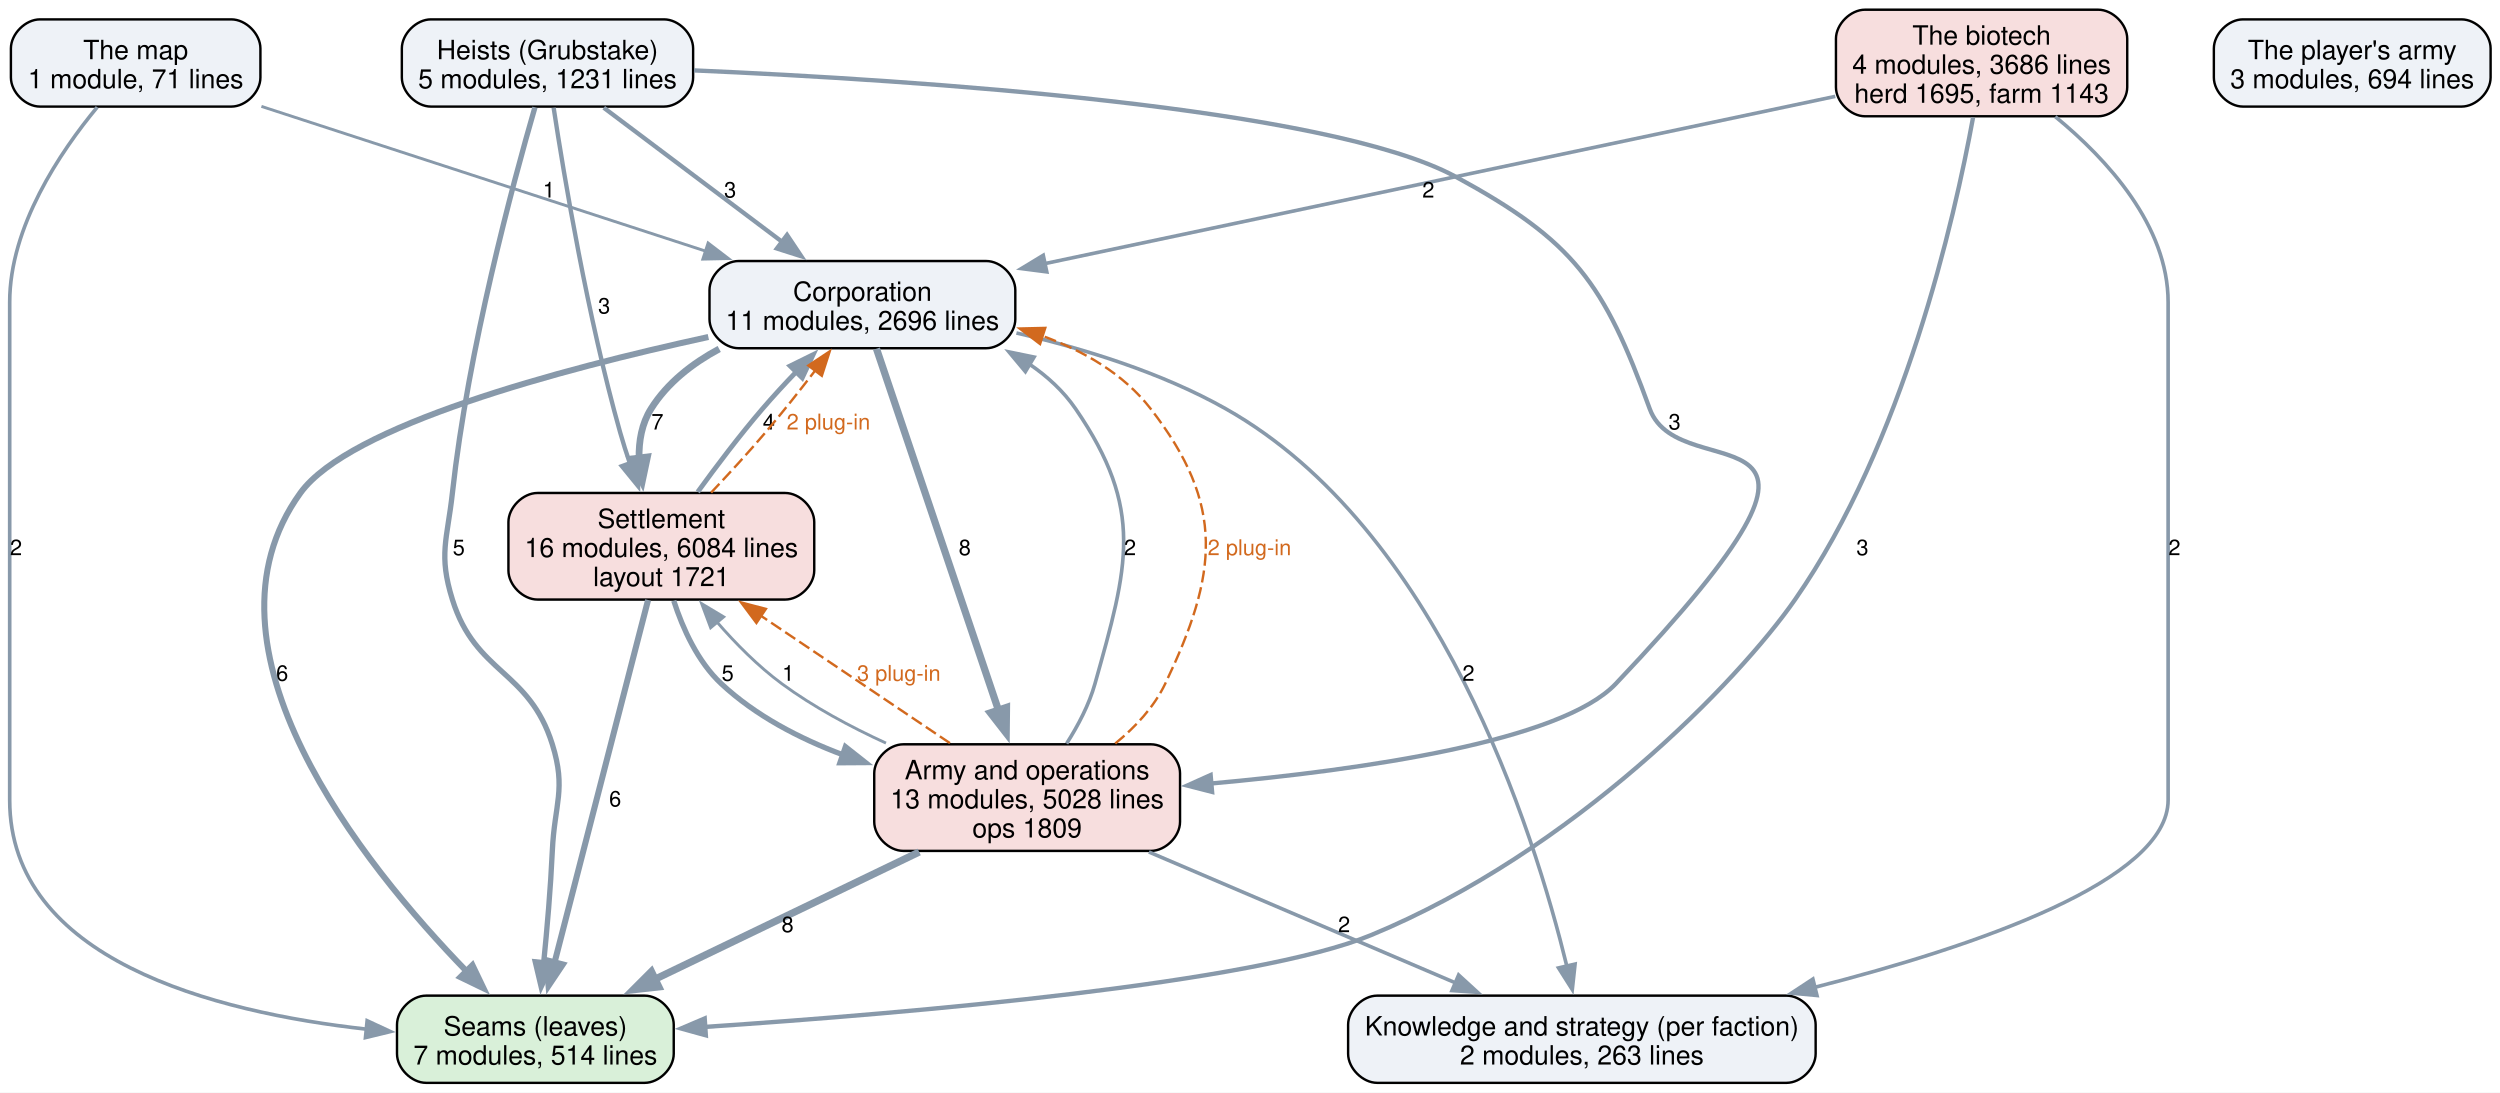
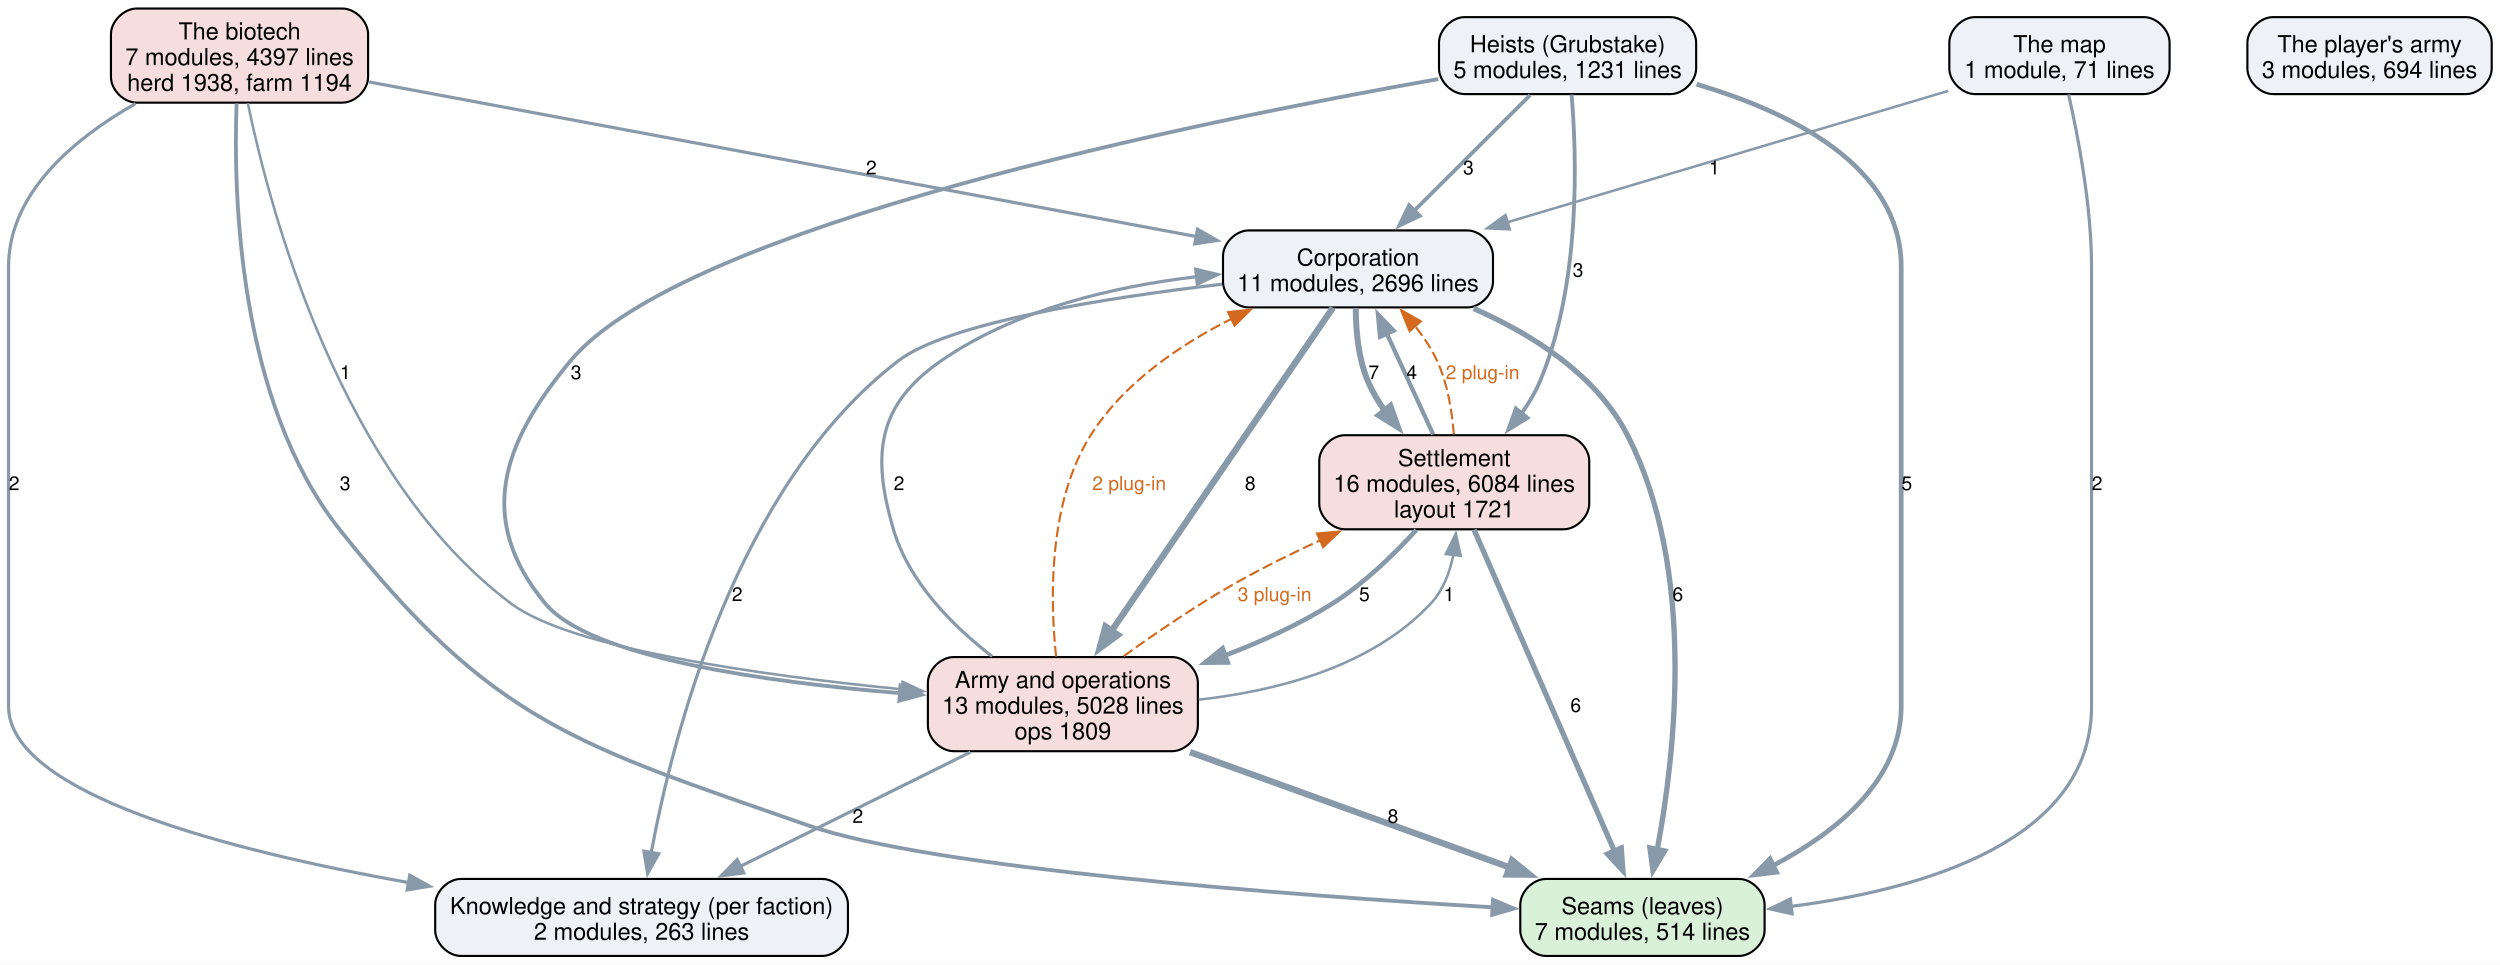
- <svg xmlns="http://www.w3.org/2000/svg" width="1032pt" height="451pt" viewBox="0.00 0.00 1032.00 451.00">
+ <svg xmlns="http://www.w3.org/2000/svg" width="1169pt" height="451pt" viewBox="0.00 0.00 1169.00 451.00">
  <g id="graph0" class="graph" transform="scale(1 1) rotate(0) translate(4 447)">
-     <polygon fill="white" stroke="none" points="-4,4 -4,-447 1028.12,-447 1028.12,4 -4,4" />
+     <polygon fill="white" stroke="none" points="-4,4 -4,-447 1165.12,-447 1165.12,4 -4,4" />
    <g id="node1" class="node">
-       <path fill="#d9f0d9" stroke="black" d="M262.12,-36C262.12,-36 171.88,-36 171.88,-36 165.88,-36 159.88,-30 159.88,-24 159.88,-24 159.88,-12 159.88,-12 159.88,-6 165.88,0 171.88,0 171.88,0 262.12,0 262.12,0 268.12,0 274.12,-6 274.12,-12 274.12,-12 274.12,-24 274.12,-24 274.12,-30 268.12,-36 262.12,-36" />
-       <text xml:space="preserve" text-anchor="middle" x="217" y="-19.55" font-family="Helvetica,sans-Serif" font-size="11.00">Seams (leaves)</text>
-       <text xml:space="preserve" text-anchor="middle" x="217" y="-7.55" font-family="Helvetica,sans-Serif" font-size="11.00">7 modules, 514 lines</text>
+       <path fill="#d9f0d9" stroke="black" d="M809.12,-36C809.12,-36 718.88,-36 718.88,-36 712.88,-36 706.88,-30 706.88,-24 706.88,-24 706.88,-12 706.88,-12 706.88,-6 712.88,0 718.88,0 718.88,0 809.12,0 809.12,0 815.12,0 821.12,-6 821.12,-12 821.12,-12 821.12,-24 821.12,-24 821.12,-30 815.12,-36 809.12,-36" />
+       <text xml:space="preserve" text-anchor="middle" x="764" y="-19.55" font-family="Helvetica,sans-Serif" font-size="11.00">Seams (leaves)</text>
+       <text xml:space="preserve" text-anchor="middle" x="764" y="-7.55" font-family="Helvetica,sans-Serif" font-size="11.00">7 modules, 514 lines</text>
    </g>
    <g id="node2" class="node">
-       <path fill="#eef2f7" stroke="black" d="M733.5,-36C733.5,-36 564.5,-36 564.5,-36 558.5,-36 552.5,-30 552.5,-24 552.5,-24 552.5,-12 552.5,-12 552.5,-6 558.5,0 564.5,0 564.5,0 733.5,0 733.5,0 739.5,0 745.5,-6 745.5,-12 745.5,-12 745.5,-24 745.5,-24 745.5,-30 739.5,-36 733.5,-36" />
-       <text xml:space="preserve" text-anchor="middle" x="649" y="-19.55" font-family="Helvetica,sans-Serif" font-size="11.00">Knowledge and strategy (per faction)</text>
-       <text xml:space="preserve" text-anchor="middle" x="649" y="-7.55" font-family="Helvetica,sans-Serif" font-size="11.00">2 modules, 263 lines</text>
+       <path fill="#eef2f7" stroke="black" d="M380.5,-36C380.5,-36 211.5,-36 211.5,-36 205.5,-36 199.5,-30 199.5,-24 199.5,-24 199.5,-12 199.5,-12 199.5,-6 205.5,0 211.5,0 211.5,0 380.5,0 380.5,0 386.5,0 392.5,-6 392.5,-12 392.5,-12 392.5,-24 392.5,-24 392.5,-30 386.5,-36 380.5,-36" />
+       <text xml:space="preserve" text-anchor="middle" x="296" y="-19.55" font-family="Helvetica,sans-Serif" font-size="11.00">Knowledge and strategy (per faction)</text>
+       <text xml:space="preserve" text-anchor="middle" x="296" y="-7.55" font-family="Helvetica,sans-Serif" font-size="11.00">2 modules, 263 lines</text>
    </g>
    <g id="node3" class="node">
-       <path fill="#eef2f7" stroke="black" d="M403.12,-339.25C403.12,-339.25 300.88,-339.25 300.88,-339.25 294.88,-339.25 288.88,-333.25 288.88,-327.25 288.88,-327.25 288.88,-315.25 288.88,-315.25 288.88,-309.25 294.88,-303.25 300.88,-303.25 300.88,-303.25 403.12,-303.25 403.12,-303.25 409.12,-303.25 415.12,-309.25 415.12,-315.25 415.12,-315.25 415.12,-327.25 415.12,-327.25 415.12,-333.25 409.12,-339.25 403.12,-339.25" />
-       <text xml:space="preserve" text-anchor="middle" x="352" y="-322.8" font-family="Helvetica,sans-Serif" font-size="11.00">Corporation</text>
-       <text xml:space="preserve" text-anchor="middle" x="352" y="-310.8" font-family="Helvetica,sans-Serif" font-size="11.00">11 modules, 2696 lines</text>
+       <path fill="#eef2f7" stroke="black" d="M682.12,-339.25C682.12,-339.25 579.88,-339.25 579.88,-339.25 573.88,-339.25 567.88,-333.25 567.88,-327.25 567.88,-327.25 567.88,-315.25 567.88,-315.25 567.88,-309.25 573.88,-303.25 579.88,-303.25 579.88,-303.25 682.12,-303.25 682.12,-303.25 688.12,-303.25 694.12,-309.25 694.12,-315.25 694.12,-315.25 694.12,-327.25 694.12,-327.25 694.12,-333.25 688.12,-339.25 682.12,-339.25" />
+       <text xml:space="preserve" text-anchor="middle" x="631" y="-322.8" font-family="Helvetica,sans-Serif" font-size="11.00">Corporation</text>
+       <text xml:space="preserve" text-anchor="middle" x="631" y="-310.8" font-family="Helvetica,sans-Serif" font-size="11.00">11 modules, 2696 lines</text>
    </g>
    <g id="edge7" class="edge">
-       <path fill="none" stroke="#8899aa" stroke-width="2.5" d="M288.41,-307.89C226.87,-294.47 140.03,-271.23 120,-243.5 73.85,-179.62 145.62,-90.35 188.57,-46.09" />
-       <polygon fill="#8899aa" stroke="#8899aa" stroke-width="2.5" points="191.02,-48.59 195.6,-39.03 186.06,-43.65 191.02,-48.59" />
-       <text xml:space="preserve" text-anchor="middle" x="112.48" y="-165.95" font-family="Helvetica,sans-Serif" font-size="9.00">6</text>
+       <path fill="none" stroke="#8899aa" stroke-width="2.5" d="M685.05,-302.76C712.24,-290.8 742.44,-271.87 757,-243.5 789.15,-180.87 779.44,-94.93 770.92,-49.7" />
+       <polygon fill="#8899aa" stroke="#8899aa" stroke-width="2.5" points="774.36,-49.08 768.94,-39.98 767.5,-50.48 774.36,-49.08" />
+       <text xml:space="preserve" text-anchor="middle" x="780.54" y="-165.95" font-family="Helvetica,sans-Serif" font-size="9.00">6</text>
    </g>
    <g id="edge6" class="edge">
-       <path fill="none" stroke="#8899aa" stroke-width="1.5" d="M415.58,-309.54C443.32,-303.12 475.5,-293.2 502,-278.25 589.78,-228.74 629.08,-104.5 642.86,-47.9" />
-       <polygon fill="#8899aa" stroke="#8899aa" stroke-width="1.5" points="646.19,-49.03 645.04,-38.49 639.37,-47.44 646.19,-49.03" />
-       <text xml:space="preserve" text-anchor="middle" x="602.18" y="-165.95" font-family="Helvetica,sans-Serif" font-size="9.00">2</text>
+       <path fill="none" stroke="#8899aa" stroke-width="1.5" d="M567.4,-314.11C512.79,-307.73 439.31,-296.13 416,-278.25 340.22,-220.12 310.55,-102.76 300.49,-48.16" />
+       <polygon fill="#8899aa" stroke="#8899aa" stroke-width="1.5" points="303.98,-47.8 298.83,-38.54 297.09,-48.99 303.98,-47.8" />
+       <text xml:space="preserve" text-anchor="middle" x="340.72" y="-165.95" font-family="Helvetica,sans-Serif" font-size="9.00">2</text>
    </g>
    <g id="node4" class="node">
-       <path fill="#f7dede" stroke="black" d="M320.12,-243.5C320.12,-243.5 217.88,-243.5 217.88,-243.5 211.88,-243.5 205.88,-237.5 205.88,-231.5 205.88,-231.5 205.88,-211.5 205.88,-211.5 205.88,-205.5 211.88,-199.5 217.88,-199.5 217.88,-199.5 320.12,-199.5 320.12,-199.5 326.12,-199.5 332.12,-205.5 332.12,-211.5 332.12,-211.5 332.12,-231.5 332.12,-231.5 332.12,-237.5 326.12,-243.5 320.12,-243.5" />
-       <text xml:space="preserve" text-anchor="middle" x="269" y="-229.05" font-family="Helvetica,sans-Serif" font-size="11.00">Settlement</text>
-       <text xml:space="preserve" text-anchor="middle" x="269" y="-217.05" font-family="Helvetica,sans-Serif" font-size="11.00">16 modules, 6084 lines</text>
-       <text xml:space="preserve" text-anchor="middle" x="269" y="-205.05" font-family="Helvetica,sans-Serif" font-size="11.00">layout 1721</text>
+       <path fill="#f7dede" stroke="black" d="M727.12,-243.5C727.12,-243.5 624.88,-243.5 624.88,-243.5 618.88,-243.5 612.88,-237.5 612.88,-231.5 612.88,-231.5 612.88,-211.5 612.88,-211.5 612.88,-205.5 618.88,-199.5 624.88,-199.5 624.88,-199.5 727.12,-199.5 727.12,-199.5 733.12,-199.5 739.12,-205.5 739.12,-211.5 739.12,-211.5 739.12,-231.5 739.12,-231.5 739.12,-237.5 733.12,-243.5 727.12,-243.5" />
+       <text xml:space="preserve" text-anchor="middle" x="676" y="-229.05" font-family="Helvetica,sans-Serif" font-size="11.00">Settlement</text>
+       <text xml:space="preserve" text-anchor="middle" x="676" y="-217.05" font-family="Helvetica,sans-Serif" font-size="11.00">16 modules, 6084 lines</text>
+       <text xml:space="preserve" text-anchor="middle" x="676" y="-205.05" font-family="Helvetica,sans-Serif" font-size="11.00">layout 1721</text>
    </g>
    <g id="edge8" class="edge">
-       <path fill="none" stroke="#8899aa" stroke-width="2.8" d="M292.89,-302.96C281.73,-296.95 271.46,-288.93 264.75,-278.25 260.93,-272.17 259.67,-264.95 259.81,-257.75" />
-       <polygon fill="#8899aa" stroke="#8899aa" stroke-width="2.8" points="263.26,-258.39 261.07,-248.03 256.32,-257.5 263.26,-258.39" />
-       <text xml:space="preserve" text-anchor="middle" x="267.38" y="-269.7" font-family="Helvetica,sans-Serif" font-size="9.00">7</text>
+       <path fill="none" stroke="#8899aa" stroke-width="2.8" d="M629.96,-302.82C629.97,-292.46 631.13,-279.28 635.75,-268.5 637.79,-263.73 640.53,-259.11 643.61,-254.75" />
+       <polygon fill="#8899aa" stroke="#8899aa" stroke-width="2.8" points="646.14,-257.18 649.69,-247.2 640.69,-252.79 646.14,-257.18" />
+       <text xml:space="preserve" text-anchor="middle" x="638.38" y="-269.7" font-family="Helvetica,sans-Serif" font-size="9.00">7</text>
    </g>
    <g id="node5" class="node">
-       <path fill="#f7dede" stroke="black" d="M471.12,-139.75C471.12,-139.75 368.88,-139.75 368.88,-139.75 362.88,-139.75 356.88,-133.75 356.88,-127.75 356.88,-127.75 356.88,-107.75 356.88,-107.75 356.88,-101.75 362.88,-95.75 368.88,-95.75 368.88,-95.75 471.12,-95.75 471.12,-95.75 477.12,-95.75 483.12,-101.75 483.12,-107.75 483.12,-107.75 483.12,-127.75 483.12,-127.75 483.12,-133.75 477.12,-139.75 471.12,-139.75" />
-       <text xml:space="preserve" text-anchor="middle" x="420" y="-125.3" font-family="Helvetica,sans-Serif" font-size="11.00">Army and operations</text>
-       <text xml:space="preserve" text-anchor="middle" x="420" y="-113.3" font-family="Helvetica,sans-Serif" font-size="11.00">13 modules, 5028 lines</text>
-       <text xml:space="preserve" text-anchor="middle" x="420" y="-101.3" font-family="Helvetica,sans-Serif" font-size="11.00">ops 1809</text>
+       <path fill="#f7dede" stroke="black" d="M544.12,-139.75C544.12,-139.75 441.88,-139.75 441.88,-139.75 435.88,-139.75 429.88,-133.75 429.88,-127.75 429.88,-127.75 429.88,-107.75 429.88,-107.75 429.88,-101.75 435.88,-95.75 441.88,-95.75 441.88,-95.75 544.12,-95.75 544.12,-95.75 550.12,-95.75 556.12,-101.75 556.12,-107.75 556.12,-107.75 556.12,-127.75 556.12,-127.75 556.12,-133.75 550.12,-139.75 544.12,-139.75" />
+       <text xml:space="preserve" text-anchor="middle" x="493" y="-125.3" font-family="Helvetica,sans-Serif" font-size="11.00">Army and operations</text>
+       <text xml:space="preserve" text-anchor="middle" x="493" y="-113.3" font-family="Helvetica,sans-Serif" font-size="11.00">13 modules, 5028 lines</text>
+       <text xml:space="preserve" text-anchor="middle" x="493" y="-101.3" font-family="Helvetica,sans-Serif" font-size="11.00">ops 1809</text>
    </g>
    <g id="edge5" class="edge">
-       <path fill="none" stroke="#8899aa" stroke-width="3" d="M357.8,-303.07C368.94,-270.06 393.52,-197.21 408.23,-153.63" />
-       <polygon fill="#8899aa" stroke="#8899aa" stroke-width="3" points="411.47,-154.97 411.35,-144.37 404.84,-152.73 411.47,-154.97" />
-       <text xml:space="preserve" text-anchor="middle" x="394.27" y="-217.82" font-family="Helvetica,sans-Serif" font-size="9.00">8</text>
+       <path fill="none" stroke="#8899aa" stroke-width="3" d="M619.23,-303.07C596.34,-269.63 545.43,-195.3 515.73,-151.94" />
+       <polygon fill="#8899aa" stroke="#8899aa" stroke-width="3" points="518.71,-150.09 510.17,-143.82 512.93,-154.04 518.71,-150.09" />
+       <text xml:space="preserve" text-anchor="middle" x="580.6" y="-217.82" font-family="Helvetica,sans-Serif" font-size="9.00">8</text>
    </g>
    <g id="edge15" class="edge">
-       <path fill="none" stroke="#8899aa" stroke-width="2.5" d="M263.53,-199.32C254.3,-163.52 235.57,-90.95 224.9,-49.62" />
-       <polygon fill="#8899aa" stroke="#8899aa" stroke-width="2.5" points="228.33,-48.88 222.44,-40.08 221.55,-50.63 228.33,-48.88" />
-       <text xml:space="preserve" text-anchor="middle" x="249.94" y="-114.08" font-family="Helvetica,sans-Serif" font-size="9.00">6</text>
+       <path fill="none" stroke="#8899aa" stroke-width="2.5" d="M685.25,-199.32C700.99,-163.29 733,-89.99 750.98,-48.81" />
+       <polygon fill="#8899aa" stroke="#8899aa" stroke-width="2.5" points="754.09,-50.44 754.88,-39.88 747.67,-47.64 754.09,-50.44" />
+       <text xml:space="preserve" text-anchor="middle" x="732.81" y="-114.08" font-family="Helvetica,sans-Serif" font-size="9.00">6</text>
    </g>
    <g id="edge14" class="edge">
-       <path fill="none" stroke="#8899aa" stroke-width="2" d="M284.02,-243.93C291.69,-254.52 301.37,-267.33 310.75,-278.25 315.13,-283.35 319.99,-288.61 324.78,-293.6" />
-       <polygon fill="#8899aa" stroke="#8899aa" stroke-width="2" points="322.16,-295.93 331.67,-300.61 327.16,-291.02 322.16,-295.93" />
-       <text xml:space="preserve" text-anchor="middle" x="313.38" y="-269.7" font-family="Helvetica,sans-Serif" font-size="9.00">4</text>
+       <path fill="none" stroke="#8899aa" stroke-width="2" d="M666.14,-243.92C659.73,-257.85 651.29,-276.18 644.29,-291.39" />
+       <polygon fill="#8899aa" stroke="#8899aa" stroke-width="2" points="641.31,-289.48 640.31,-300.02 647.67,-292.4 641.31,-289.48" />
+       <text xml:space="preserve" text-anchor="middle" x="656.12" y="-269.7" font-family="Helvetica,sans-Serif" font-size="9.00">4</text>
+     </g>
+     <g id="edge24" class="edge">
+       <path fill="none" stroke="#d2691e" stroke-dasharray="5,2" d="M675.79,-243.96C674.98,-254.68 672.92,-267.6 668,-278.25 665.35,-283.99 661.67,-289.52 657.64,-294.58" />
+       <polygon fill="#d2691e" stroke="#d2691e" points="655.11,-292.15 651.16,-301.98 660.38,-296.76 655.11,-292.15" />
+       <text xml:space="preserve" text-anchor="middle" x="689.24" y="-269.7" font-family="Helvetica,sans-Serif" font-size="9.00" fill="#d2691e">2 plug-in</text>
+     </g>
+     <g id="edge13" class="edge">
+       <path fill="none" stroke="#8899aa" stroke-width="2.2" d="M658.25,-199.16C647.8,-187.7 633.76,-174.05 619,-164.75 603.62,-155.06 585.91,-147 568.71,-140.48" />
+       <polygon fill="#8899aa" stroke="#8899aa" stroke-width="2.2" points="570.05,-137.25 559.45,-137.14 567.67,-143.83 570.05,-137.25" />
+       <text xml:space="preserve" text-anchor="middle" x="633.98" y="-165.95" font-family="Helvetica,sans-Serif" font-size="9.00">5</text>
+     </g>
+     <g id="edge3" class="edge">
+       <path fill="none" stroke="#8899aa" stroke-width="3" d="M552.47,-95.3C596.81,-79.31 657.2,-57.52 702.11,-41.32" />
+       <polygon fill="#8899aa" stroke="#8899aa" stroke-width="3" points="703.02,-44.72 711.24,-38.03 700.65,-38.13 703.02,-44.72" />
+       <text xml:space="preserve" text-anchor="middle" x="647.35" y="-62.2" font-family="Helvetica,sans-Serif" font-size="9.00">8</text>
+     </g>
+     <g id="edge2" class="edge">
+       <path fill="none" stroke="#8899aa" stroke-width="1.5" d="M449.77,-95.3C417.82,-79.44 374.39,-57.9 341.84,-41.74" />
+       <polygon fill="#8899aa" stroke="#8899aa" stroke-width="1.5" points="343.79,-38.81 333.28,-37.5 340.68,-45.08 343.79,-38.81" />
+       <text xml:space="preserve" text-anchor="middle" x="397.12" y="-62.2" font-family="Helvetica,sans-Serif" font-size="9.00">2</text>
+     </g>
+     <g id="edge1" class="edge">
+       <path fill="none" stroke="#8899aa" stroke-width="1.5" d="M459.94,-140.04C441.56,-154.24 420.98,-174.8 413.75,-199.5 403.53,-234.41 406.12,-257.51 436,-278.25 470.86,-302.44 517.02,-313.1 555.68,-317.63" />
+       <polygon fill="#8899aa" stroke="#8899aa" stroke-width="1.5" points="555.12,-321.09 565.42,-318.64 555.84,-314.13 555.12,-321.09" />
+       <text xml:space="preserve" text-anchor="middle" x="416.38" y="-217.82" font-family="Helvetica,sans-Serif" font-size="9.00">2</text>
+     </g>
+     <g id="edge22" class="edge">
+       <path fill="none" stroke="#d2691e" stroke-dasharray="5,2" d="M489.83,-139.99C487.03,-166.39 486.04,-211.81 506,-243.5 521.32,-267.82 547.43,-285.62 571.84,-297.91" />
+       <polygon fill="#d2691e" stroke="#d2691e" points="570.26,-301.04 580.79,-302.2 573.28,-294.72 570.26,-301.04" />
+       <text xml:space="preserve" text-anchor="middle" x="524" y="-217.82" font-family="Helvetica,sans-Serif" font-size="9.00" fill="#d2691e">2 plug-in</text>
+     </g>
+     <g id="edge4" class="edge">
+       <path fill="none" stroke="#8899aa" stroke-width="1.2" d="M556.61,-119.84C593.28,-123.92 637.44,-135.29 665,-164.75 670.82,-170.97 673.96,-179.33 675.58,-187.69" />
+       <polygon fill="#8899aa" stroke="#8899aa" stroke-width="1.2" points="672.08,-187.95 676.74,-197.46 679.03,-187.12 672.08,-187.95" />
+       <text xml:space="preserve" text-anchor="middle" x="673.57" y="-165.95" font-family="Helvetica,sans-Serif" font-size="9.00">1</text>
    </g>
    <g id="edge23" class="edge">
-       <path fill="none" stroke="#d2691e" stroke-dasharray="5,2" d="M289.55,-243.65C296.81,-251.33 304.92,-260.17 312,-268.5 318.95,-276.67 326.22,-285.86 332.62,-294.2" />
-       <polygon fill="#d2691e" stroke="#d2691e" points="329.67,-296.1 338.5,-301.95 335.25,-291.87 329.67,-296.1" />
-       <text xml:space="preserve" text-anchor="middle" x="337.98" y="-269.7" font-family="Helvetica,sans-Serif" font-size="9.00" fill="#d2691e">2 plug-in</text>
+       <path fill="none" stroke="#d2691e" stroke-dasharray="5,2" d="M521.43,-140.18C536.61,-151.13 555.86,-164.27 574,-174.5 586.42,-181.5 600.1,-188.27 613.3,-194.36" />
+       <polygon fill="#d2691e" stroke="#d2691e" points="611.81,-197.53 622.37,-198.47 614.7,-191.15 611.81,-197.53" />
+       <text xml:space="preserve" text-anchor="middle" x="592" y="-165.95" font-family="Helvetica,sans-Serif" font-size="9.00" fill="#d2691e">3 plug-in</text>
    </g>
-     <g id="edge13" class="edge">
-       <path fill="none" stroke="#8899aa" stroke-width="2.2" d="M274.12,-199.02C277.85,-187.5 284,-173.86 293.75,-164.75 307.81,-151.62 325.91,-142.18 344,-135.4" />
-       <polygon fill="#8899aa" stroke="#8899aa" stroke-width="2.2" points="344.99,-138.77 353.31,-132.21 342.72,-132.14 344.99,-138.77" />
-       <text xml:space="preserve" text-anchor="middle" x="296.38" y="-165.95" font-family="Helvetica,sans-Serif" font-size="9.00">5</text>
+     <g id="node6" class="node">
+       <path fill="#eef2f7" stroke="black" d="M777.12,-439C777.12,-439 680.88,-439 680.88,-439 674.88,-439 668.88,-433 668.88,-427 668.88,-427 668.88,-415 668.88,-415 668.88,-409 674.88,-403 680.88,-403 680.88,-403 777.12,-403 777.12,-403 783.12,-403 789.12,-409 789.12,-415 789.12,-415 789.12,-427 789.12,-427 789.12,-433 783.12,-439 777.12,-439" />
+       <text xml:space="preserve" text-anchor="middle" x="729" y="-422.55" font-family="Helvetica,sans-Serif" font-size="11.00">Heists (Grubstake)</text>
+       <text xml:space="preserve" text-anchor="middle" x="729" y="-410.55" font-family="Helvetica,sans-Serif" font-size="11.00">5 modules, 1231 lines</text>
    </g>
-     <g id="edge3" class="edge">
-       <path fill="none" stroke="#8899aa" stroke-width="3" d="M375.45,-95.3C343.1,-79.72 299.33,-58.64 265.99,-42.59" />
-       <polygon fill="#8899aa" stroke="#8899aa" stroke-width="3" points="267.94,-39.64 257.41,-38.46 264.9,-45.95 267.94,-39.64" />
-       <text xml:space="preserve" text-anchor="middle" x="321.12" y="-62.2" font-family="Helvetica,sans-Serif" font-size="9.00">8</text>
+     <g id="edge11" class="edge">
+       <path fill="none" stroke="#8899aa" stroke-width="2.2" d="M789.31,-407.61C833.21,-394.66 885,-369.39 885,-322.25 885,-322.25 885,-322.25 885,-116.75 885,-82.42 855.16,-58.08 825.12,-42.28" />
+       <polygon fill="#8899aa" stroke="#8899aa" stroke-width="2.2" points="826.72,-39.16 816.2,-37.9 823.64,-45.45 826.72,-39.16" />
+       <text xml:space="preserve" text-anchor="middle" x="887.62" y="-217.82" font-family="Helvetica,sans-Serif" font-size="9.00">5</text>
    </g>
-     <g id="edge2" class="edge">
-       <path fill="none" stroke="#8899aa" stroke-width="1.5" d="M470.26,-95.3C507.88,-79.24 559.19,-57.33 597.19,-41.11" />
-       <polygon fill="#8899aa" stroke="#8899aa" stroke-width="1.5" points="598.12,-44.53 605.94,-37.38 595.37,-38.09 598.12,-44.53" />
-       <text xml:space="preserve" text-anchor="middle" x="550.84" y="-62.2" font-family="Helvetica,sans-Serif" font-size="9.00">2</text>
+     <g id="edge10" class="edge">
+       <path fill="none" stroke="#8899aa" stroke-width="1.8" d="M711.48,-402.52C696.43,-387.51 674.51,-365.65 657.34,-348.52" />
+       <polygon fill="#8899aa" stroke="#8899aa" stroke-width="1.8" points="659.85,-346.08 650.3,-341.5 654.91,-351.04 659.85,-346.08" />
+       <text xml:space="preserve" text-anchor="middle" x="682.62" y="-365.45" font-family="Helvetica,sans-Serif" font-size="9.00">3</text>
    </g>
-     <g id="edge1" class="edge">
-       <path fill="none" stroke="#8899aa" stroke-width="1.5" d="M436.3,-140.07C441.03,-147.48 445.58,-156.11 448,-164.75 461.65,-213.44 468.6,-236.55 440,-278.25 435,-285.54 428.37,-291.61 420.99,-296.65" />
-       <polygon fill="#8899aa" stroke="#8899aa" stroke-width="1.5" points="419.28,-293.59 412.49,-301.73 422.87,-299.6 419.28,-293.59" />
-       <text xml:space="preserve" text-anchor="middle" x="462.47" y="-217.82" font-family="Helvetica,sans-Serif" font-size="9.00">2</text>
+     <g id="edge12" class="edge">
+       <path fill="none" stroke="#8899aa" stroke-width="1.8" d="M730.87,-402.82C733.32,-373.84 735.25,-313.96 716,-268.5 713.8,-263.32 710.79,-258.3 707.4,-253.61" />
+       <polygon fill="#8899aa" stroke="#8899aa" stroke-width="1.8" points="710.27,-251.59 701.26,-246.03 704.83,-256 710.27,-251.59" />
+       <text xml:space="preserve" text-anchor="middle" x="733.89" y="-317.57" font-family="Helvetica,sans-Serif" font-size="9.00">3</text>
+     </g>
+     <g id="edge9" class="edge">
+       <path fill="none" stroke="#8899aa" stroke-width="1.8" d="M668.56,-410.03C554.7,-389.95 315.12,-341.16 262.75,-278.25 230.3,-239.27 218.66,-203.82 251,-164.75 271.87,-139.54 354.28,-128.03 417.19,-122.85" />
+       <polygon fill="#8899aa" stroke="#8899aa" stroke-width="1.8" points="417.07,-126.37 426.77,-122.11 416.53,-119.39 417.07,-126.37" />
+       <text xml:space="preserve" text-anchor="middle" x="265.38" y="-269.7" font-family="Helvetica,sans-Serif" font-size="9.00">3</text>
+     </g>
+     <g id="node7" class="node">
+       <path fill="#f7dede" stroke="black" d="M156.12,-443C156.12,-443 59.88,-443 59.88,-443 53.88,-443 47.88,-437 47.88,-431 47.88,-431 47.88,-411 47.88,-411 47.88,-405 53.88,-399 59.88,-399 59.88,-399 156.12,-399 156.12,-399 162.12,-399 168.12,-405 168.12,-411 168.12,-411 168.12,-431 168.12,-431 168.12,-437 162.12,-443 156.12,-443" />
+       <text xml:space="preserve" text-anchor="middle" x="108" y="-428.55" font-family="Helvetica,sans-Serif" font-size="11.00">The biotech</text>
+       <text xml:space="preserve" text-anchor="middle" x="108" y="-416.55" font-family="Helvetica,sans-Serif" font-size="11.00">7 modules, 4397 lines</text>
+       <text xml:space="preserve" text-anchor="middle" x="108" y="-404.55" font-family="Helvetica,sans-Serif" font-size="11.00">herd 1938, farm 1194</text>
+     </g>
+     <g id="edge19" class="edge">
+       <path fill="none" stroke="#8899aa" stroke-width="1.8" d="M106.63,-398.6C105.05,-355.95 107.39,-259.33 154.75,-199.5 226.29,-109.13 265.16,-98.93 374,-61 431.39,-41 598.33,-28.47 694.17,-22.72" />
+       <polygon fill="#8899aa" stroke="#8899aa" stroke-width="1.8" points="694.14,-26.23 703.91,-22.15 693.72,-19.24 694.14,-26.23" />
+       <text xml:space="preserve" text-anchor="middle" x="157.38" y="-217.82" font-family="Helvetica,sans-Serif" font-size="9.00">3</text>
+     </g>
+     <g id="edge18" class="edge">
+       <path fill="none" stroke="#8899aa" stroke-width="1.5" d="M59.37,-398.55C30.71,-382.27 0,-356.77 0,-322.25 0,-322.25 0,-322.25 0,-116.75 0,-75.96 102.64,-49.31 187.04,-34.3" />
+       <polygon fill="#8899aa" stroke="#8899aa" stroke-width="1.5" points="187.59,-37.75 196.84,-32.6 186.39,-30.86 187.59,-37.75" />
+       <text xml:space="preserve" text-anchor="middle" x="2.62" y="-217.82" font-family="Helvetica,sans-Serif" font-size="9.00">2</text>
+     </g>
+     <g id="edge17" class="edge">
+       <path fill="none" stroke="#8899aa" stroke-width="1.5" d="M168.51,-408.69C264.33,-390.78 450.84,-355.92 555.36,-336.39" />
+       <polygon fill="#8899aa" stroke="#8899aa" stroke-width="1.5" points="555.96,-339.84 565.15,-334.56 554.67,-332.96 555.96,-339.84" />
+       <text xml:space="preserve" text-anchor="middle" x="403.44" y="-365.45" font-family="Helvetica,sans-Serif" font-size="9.00">2</text>
+     </g>
+     <g id="edge16" class="edge">
+       <path fill="none" stroke="#8899aa" stroke-width="1.2" d="M111.89,-398.72C122.16,-348.96 154.97,-224.68 235,-164.75 263.3,-143.56 352.33,-131.14 417.92,-124.66" />
+       <polygon fill="#8899aa" stroke="#8899aa" stroke-width="1.2" points="418.03,-128.16 427.66,-123.73 417.37,-121.2 418.03,-128.16" />
+       <text xml:space="preserve" text-anchor="middle" x="157.48" y="-269.7" font-family="Helvetica,sans-Serif" font-size="9.00">1</text>
+     </g>
+     <g id="node8" class="node">
+       <path fill="#eef2f7" stroke="black" d="M998.5,-439C998.5,-439 919.5,-439 919.5,-439 913.5,-439 907.5,-433 907.5,-427 907.5,-427 907.5,-415 907.5,-415 907.5,-409 913.5,-403 919.5,-403 919.5,-403 998.5,-403 998.5,-403 1004.5,-403 1010.5,-409 1010.5,-415 1010.5,-415 1010.5,-427 1010.5,-427 1010.5,-433 1004.5,-439 998.5,-439" />
+       <text xml:space="preserve" text-anchor="middle" x="959" y="-422.55" font-family="Helvetica,sans-Serif" font-size="11.00">The map</text>
+       <text xml:space="preserve" text-anchor="middle" x="959" y="-410.55" font-family="Helvetica,sans-Serif" font-size="11.00">1 module, 71 lines</text>
    </g>
    <g id="edge21" class="edge">
-       <path fill="none" stroke="#d2691e" stroke-dasharray="5,2" d="M456.38,-140.09C464.67,-146.85 472.39,-155.11 477,-164.75 498.79,-210.33 501.92,-238.31 471,-278.25 459.84,-292.67 443.36,-302.15 426.19,-308.38" />
-       <polygon fill="#d2691e" stroke="#d2691e" points="425.34,-304.98 416.9,-311.39 427.49,-311.64 425.34,-304.98" />
-       <text xml:space="preserve" text-anchor="middle" x="511.78" y="-217.82" font-family="Helvetica,sans-Serif" font-size="9.00" fill="#d2691e">2 plug-in</text>
-     </g>
-     <g id="edge4" class="edge">
-       <path fill="none" stroke="#8899aa" stroke-width="1.2" d="M361.73,-140.25C347.02,-146.98 331.74,-155.2 318.75,-164.75 308.95,-171.96 299.66,-181.36 291.82,-190.39" />
-       <polygon fill="#8899aa" stroke="#8899aa" stroke-width="1.2" points="289.36,-187.87 285.65,-197.8 294.74,-192.35 289.36,-187.87" />
-       <text xml:space="preserve" text-anchor="middle" x="321.38" y="-165.95" font-family="Helvetica,sans-Serif" font-size="9.00">1</text>
-     </g>
-     <g id="edge22" class="edge">
-       <path fill="none" stroke="#d2691e" stroke-dasharray="5,2" d="M388.13,-140.23C365.4,-155.54 334.65,-176.27 310.08,-192.82" />
-       <polygon fill="#d2691e" stroke="#d2691e" points="308.25,-189.83 301.91,-198.32 312.16,-195.64 308.25,-189.83" />
-       <text xml:space="preserve" text-anchor="middle" x="367.03" y="-165.95" font-family="Helvetica,sans-Serif" font-size="9.00" fill="#d2691e">3 plug-in</text>
-     </g>
-     <g id="node6" class="node">
-       <path fill="#eef2f7" stroke="black" d="M270.12,-439C270.12,-439 173.88,-439 173.88,-439 167.88,-439 161.88,-433 161.88,-427 161.88,-427 161.88,-415 161.88,-415 161.88,-409 167.88,-403 173.88,-403 173.88,-403 270.12,-403 270.12,-403 276.12,-403 282.12,-409 282.12,-415 282.12,-415 282.12,-427 282.12,-427 282.12,-433 276.12,-439 270.12,-439" />
-       <text xml:space="preserve" text-anchor="middle" x="222" y="-422.55" font-family="Helvetica,sans-Serif" font-size="11.00">Heists (Grubstake)</text>
-       <text xml:space="preserve" text-anchor="middle" x="222" y="-410.55" font-family="Helvetica,sans-Serif" font-size="11.00">5 modules, 1231 lines</text>
-     </g>
-     <g id="edge11" class="edge">
-       <path fill="none" stroke="#8899aa" stroke-width="2.2" d="M216.82,-402.68C207.73,-371.29 189.26,-302.79 182.75,-243.5 180.61,-224.06 176.93,-218.17 182.75,-199.5 192.35,-168.69 214.4,-170.56 224,-139.75 229.82,-121.08 224.89,-115.29 224,-95.75 223.3,-80.41 221.82,-63.4 220.4,-49.3" />
-       <polygon fill="#8899aa" stroke="#8899aa" stroke-width="2.2" points="223.92,-49.23 219.39,-39.66 216.95,-49.97 223.92,-49.23" />
-       <text xml:space="preserve" text-anchor="middle" x="185.38" y="-217.82" font-family="Helvetica,sans-Serif" font-size="9.00">5</text>
-     </g>
-     <g id="edge10" class="edge">
-       <path fill="none" stroke="#8899aa" stroke-width="1.8" d="M245.24,-402.52C265.76,-387.09 295.91,-364.43 318.94,-347.11" />
-       <polygon fill="#8899aa" stroke="#8899aa" stroke-width="1.8" points="320.89,-350.02 326.78,-341.21 316.69,-344.42 320.89,-350.02" />
-       <text xml:space="preserve" text-anchor="middle" x="297.41" y="-365.45" font-family="Helvetica,sans-Serif" font-size="9.00">3</text>
-     </g>
-     <g id="edge12" class="edge">
-       <path fill="none" stroke="#8899aa" stroke-width="1.8" d="M224.54,-402.52C228.87,-374.1 238.54,-316.24 252,-268.5 253.19,-264.27 254.59,-259.89 256.07,-255.57" />
-       <polygon fill="#8899aa" stroke="#8899aa" stroke-width="1.8" points="259.29,-256.95 259.4,-246.36 252.71,-254.57 259.29,-256.95" />
-       <text xml:space="preserve" text-anchor="middle" x="245.4" y="-317.57" font-family="Helvetica,sans-Serif" font-size="9.00">3</text>
-     </g>
-     <g id="edge9" class="edge">
-       <path fill="none" stroke="#8899aa" stroke-width="1.8" d="M282.48,-417.94C374.39,-413.93 544.14,-402.77 597,-374 645.71,-347.49 658.09,-330.38 677,-278.25 689.63,-243.43 779.38,-287.46 663,-164.75 640.47,-141 558.56,-129.22 496,-123.58" />
-       <polygon fill="#8899aa" stroke="#8899aa" stroke-width="1.8" points="496.35,-120.1 486.09,-122.73 495.75,-127.07 496.35,-120.1" />
-       <text xml:space="preserve" text-anchor="middle" x="687.27" y="-269.7" font-family="Helvetica,sans-Serif" font-size="9.00">3</text>
-     </g>
-     <g id="node7" class="node">
-       <path fill="#f7dede" stroke="black" d="M862.12,-443C862.12,-443 765.88,-443 765.88,-443 759.88,-443 753.88,-437 753.88,-431 753.88,-431 753.88,-411 753.88,-411 753.88,-405 759.88,-399 765.88,-399 765.88,-399 862.12,-399 862.12,-399 868.12,-399 874.12,-405 874.12,-411 874.12,-411 874.12,-431 874.12,-431 874.12,-437 868.12,-443 862.12,-443" />
-       <text xml:space="preserve" text-anchor="middle" x="814" y="-428.55" font-family="Helvetica,sans-Serif" font-size="11.00">The biotech</text>
-       <text xml:space="preserve" text-anchor="middle" x="814" y="-416.55" font-family="Helvetica,sans-Serif" font-size="11.00">4 modules, 3686 lines</text>
-       <text xml:space="preserve" text-anchor="middle" x="814" y="-404.55" font-family="Helvetica,sans-Serif" font-size="11.00">herd 1695, farm 1143</text>
-     </g>
-     <g id="edge18" class="edge">
-       <path fill="none" stroke="#8899aa" stroke-width="1.8" d="M810.48,-398.51C802.87,-356.93 781.8,-263.91 737,-199.5 713.74,-166.06 645.6,-95.54 562,-61 513.75,-41.06 373.08,-28.89 286.99,-23.09" />
-       <polygon fill="#8899aa" stroke="#8899aa" stroke-width="1.8" points="287.37,-19.61 277.16,-22.44 286.91,-26.59 287.37,-19.61" />
-       <text xml:space="preserve" text-anchor="middle" x="764.82" y="-217.82" font-family="Helvetica,sans-Serif" font-size="9.00">3</text>
-     </g>
-     <g id="edge17" class="edge">
-       <path fill="none" stroke="#8899aa" stroke-width="1.5" d="M844.43,-398.84C865.96,-381.15 891,-353.79 891,-322.25 891,-322.25 891,-322.25 891,-116.75 891,-83.71 812.49,-56.6 744.9,-39.38" />
-       <polygon fill="#8899aa" stroke="#8899aa" stroke-width="1.5" points="746.05,-36.06 735.5,-37.04 744.36,-42.85 746.05,-36.06" />
-       <text xml:space="preserve" text-anchor="middle" x="893.62" y="-217.82" font-family="Helvetica,sans-Serif" font-size="9.00">2</text>
-     </g>
-     <g id="edge16" class="edge">
-       <path fill="none" stroke="#8899aa" stroke-width="1.5" d="M753.6,-407.22C669.8,-389.49 518.32,-357.44 427.26,-338.17" />
-       <polygon fill="#8899aa" stroke="#8899aa" stroke-width="1.5" points="428.11,-334.77 417.6,-336.13 426.66,-341.62 428.11,-334.77" />
-       <text xml:space="preserve" text-anchor="middle" x="585.62" y="-365.45" font-family="Helvetica,sans-Serif" font-size="9.00">2</text>
-     </g>
-     <g id="node8" class="node">
-       <path fill="#eef2f7" stroke="black" d="M91.5,-439C91.5,-439 12.5,-439 12.5,-439 6.5,-439 0.5,-433 0.5,-427 0.5,-427 0.5,-415 0.5,-415 0.5,-409 6.5,-403 12.5,-403 12.5,-403 91.5,-403 91.5,-403 97.5,-403 103.5,-409 103.5,-415 103.5,-415 103.5,-427 103.5,-427 103.5,-433 97.5,-439 91.5,-439" />
-       <text xml:space="preserve" text-anchor="middle" x="52" y="-422.55" font-family="Helvetica,sans-Serif" font-size="11.00">The map</text>
-       <text xml:space="preserve" text-anchor="middle" x="52" y="-410.55" font-family="Helvetica,sans-Serif" font-size="11.00">1 module, 71 lines</text>
+       <path fill="none" stroke="#8899aa" stroke-width="1.5" d="M963.26,-402.82C967.69,-383.39 974,-350.75 974,-322.25 974,-322.25 974,-322.25 974,-116.75 974,-53.41 894.51,-31.01 833.34,-23.15" />
+       <polygon fill="#8899aa" stroke="#8899aa" stroke-width="1.5" points="833.98,-19.7 823.64,-22.02 833.17,-26.65 833.98,-19.7" />
+       <text xml:space="preserve" text-anchor="middle" x="976.62" y="-217.82" font-family="Helvetica,sans-Serif" font-size="9.00">2</text>
    </g>
    <g id="edge20" class="edge">
-       <path fill="none" stroke="#8899aa" stroke-width="1.5" d="M36.12,-402.74C20.82,-384.26 0,-353.39 0,-322.25 0,-322.25 0,-322.25 0,-116.75 0,-50.95 83.96,-29.19 147.43,-22.14" />
-       <polygon fill="#8899aa" stroke="#8899aa" stroke-width="1.5" points="147.55,-25.64 157.16,-21.17 146.86,-18.68 147.55,-25.64" />
-       <text xml:space="preserve" text-anchor="middle" x="2.62" y="-217.82" font-family="Helvetica,sans-Serif" font-size="9.00">2</text>
-     </g>
-     <g id="edge19" class="edge">
-       <path fill="none" stroke="#8899aa" stroke-width="1.2" d="M103.91,-403.08C154.83,-386.5 232.58,-361.16 287.45,-343.28" />
-       <polygon fill="#8899aa" stroke="#8899aa" stroke-width="1.2" points="288.3,-346.69 296.72,-340.26 286.13,-340.03 288.3,-346.69" />
-       <text xml:space="preserve" text-anchor="middle" x="222.59" y="-365.45" font-family="Helvetica,sans-Serif" font-size="9.00">1</text>
+       <path fill="none" stroke="#8899aa" stroke-width="1.2" d="M907.03,-404.51C851.33,-387.91 762.63,-361.48 700.86,-343.07" />
+       <polygon fill="#8899aa" stroke="#8899aa" stroke-width="1.2" points="701.97,-339.75 691.39,-340.25 699.98,-346.46 701.97,-339.75" />
+       <text xml:space="preserve" text-anchor="middle" x="797.62" y="-365.45" font-family="Helvetica,sans-Serif" font-size="9.00">1</text>
    </g>
    <g id="node9" class="node">
-       <path fill="#eef2f7" stroke="black" d="M1012.12,-439C1012.12,-439 921.88,-439 921.88,-439 915.88,-439 909.88,-433 909.88,-427 909.88,-427 909.88,-415 909.88,-415 909.88,-409 915.88,-403 921.88,-403 921.88,-403 1012.12,-403 1012.12,-403 1018.12,-403 1024.12,-409 1024.12,-415 1024.12,-415 1024.12,-427 1024.12,-427 1024.12,-433 1018.12,-439 1012.12,-439" />
-       <text xml:space="preserve" text-anchor="middle" x="967" y="-422.55" font-family="Helvetica,sans-Serif" font-size="11.00">The player's army</text>
-       <text xml:space="preserve" text-anchor="middle" x="967" y="-410.55" font-family="Helvetica,sans-Serif" font-size="11.00">3 modules, 694 lines</text>
+       <path fill="#eef2f7" stroke="black" d="M1149.12,-439C1149.12,-439 1058.88,-439 1058.88,-439 1052.88,-439 1046.88,-433 1046.88,-427 1046.88,-427 1046.88,-415 1046.88,-415 1046.88,-409 1052.88,-403 1058.88,-403 1058.88,-403 1149.12,-403 1149.12,-403 1155.12,-403 1161.12,-409 1161.12,-415 1161.12,-415 1161.12,-427 1161.12,-427 1161.12,-433 1155.12,-439 1149.12,-439" />
+       <text xml:space="preserve" text-anchor="middle" x="1104" y="-422.55" font-family="Helvetica,sans-Serif" font-size="11.00">The player's army</text>
+       <text xml:space="preserve" text-anchor="middle" x="1104" y="-410.55" font-family="Helvetica,sans-Serif" font-size="11.00">3 modules, 694 lines</text>
    </g>
  </g>
</svg>
